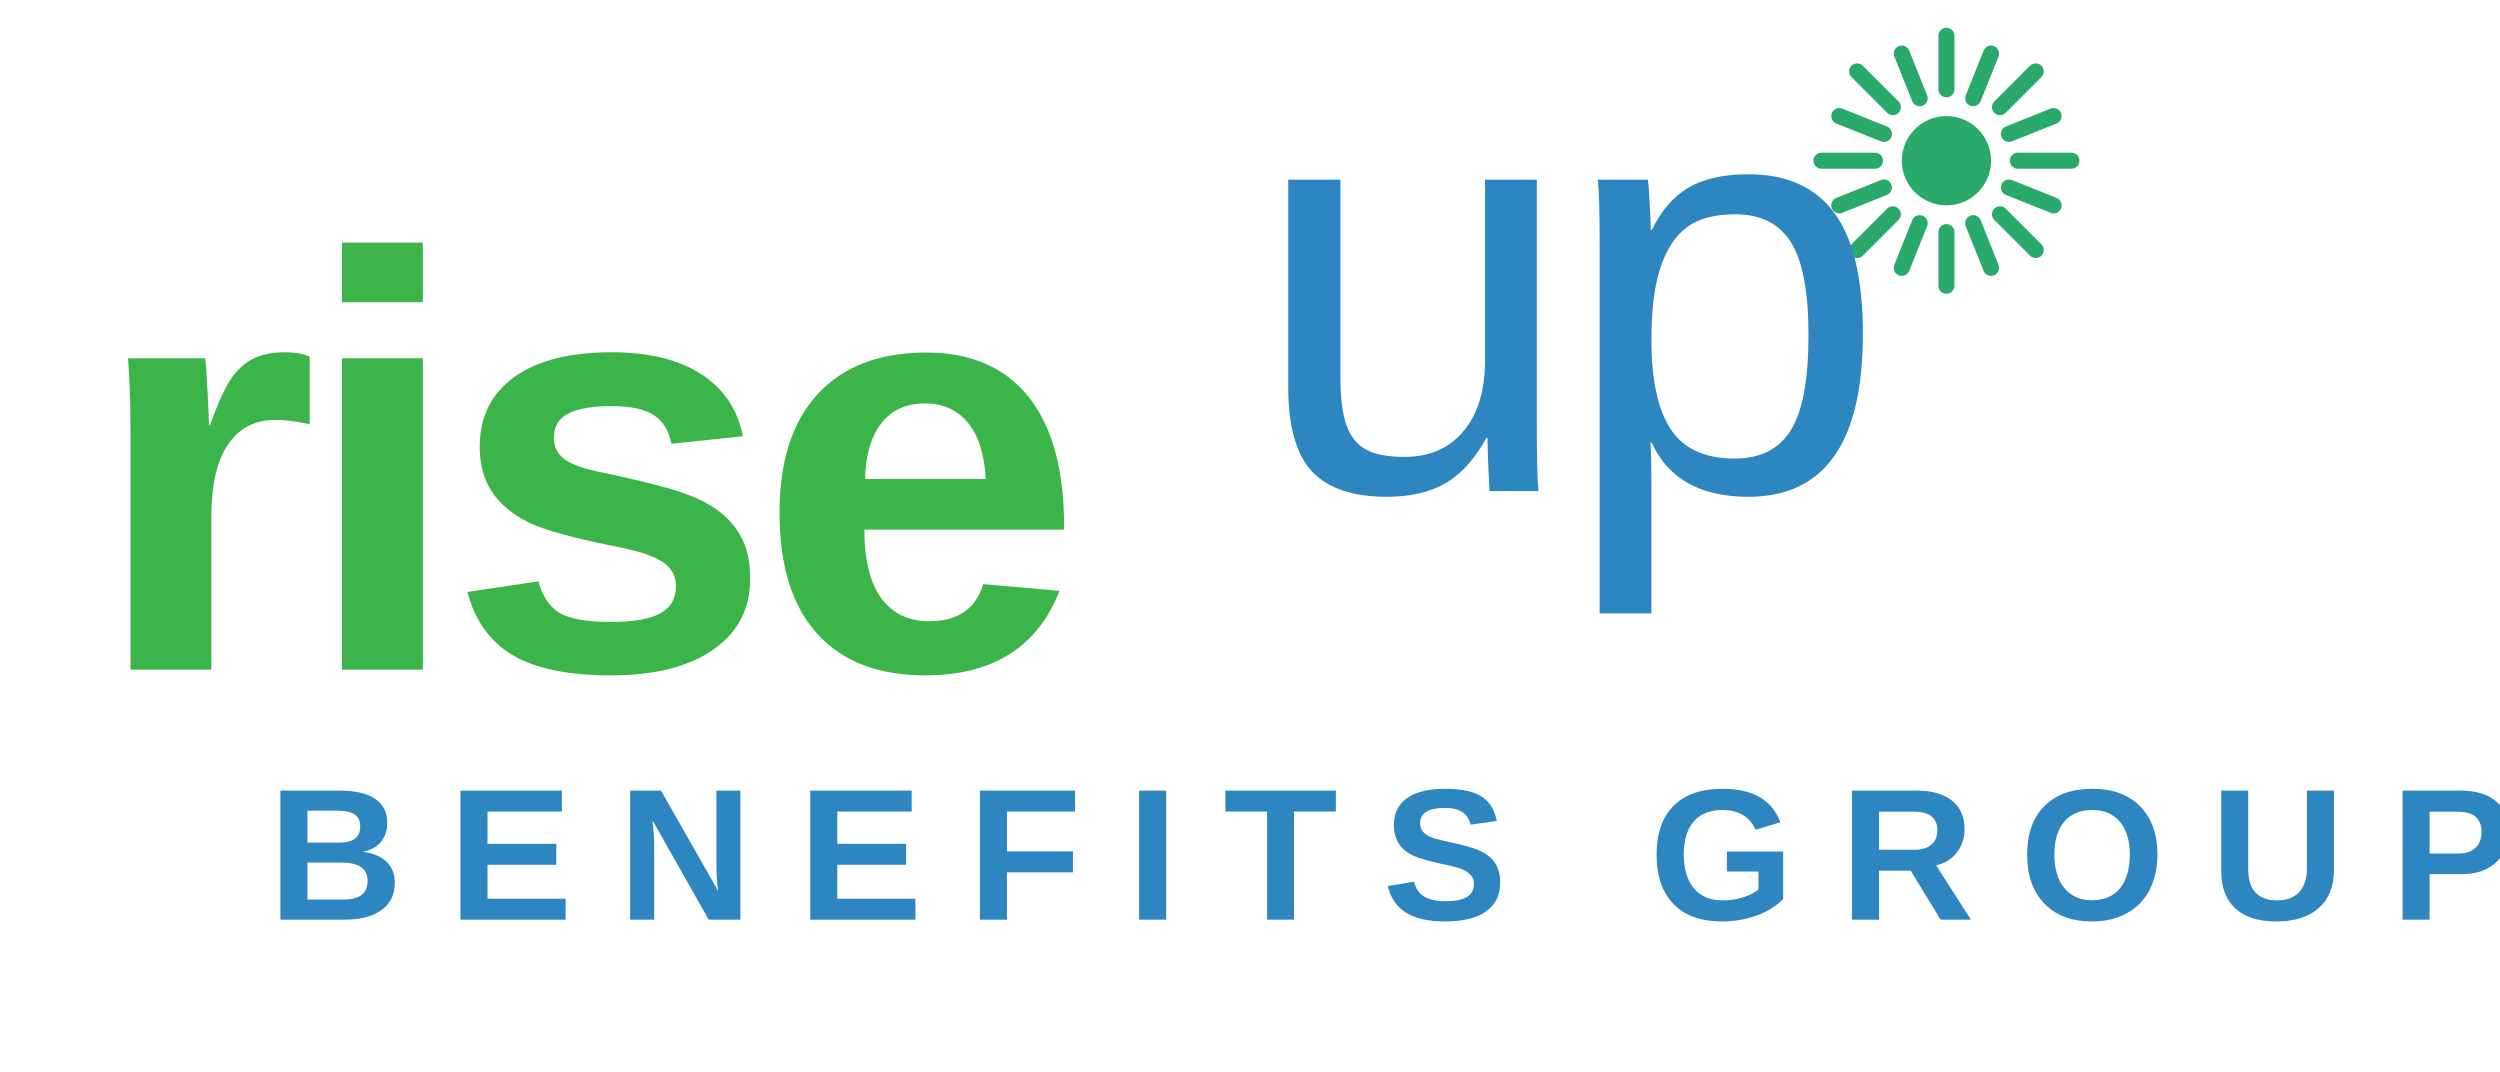
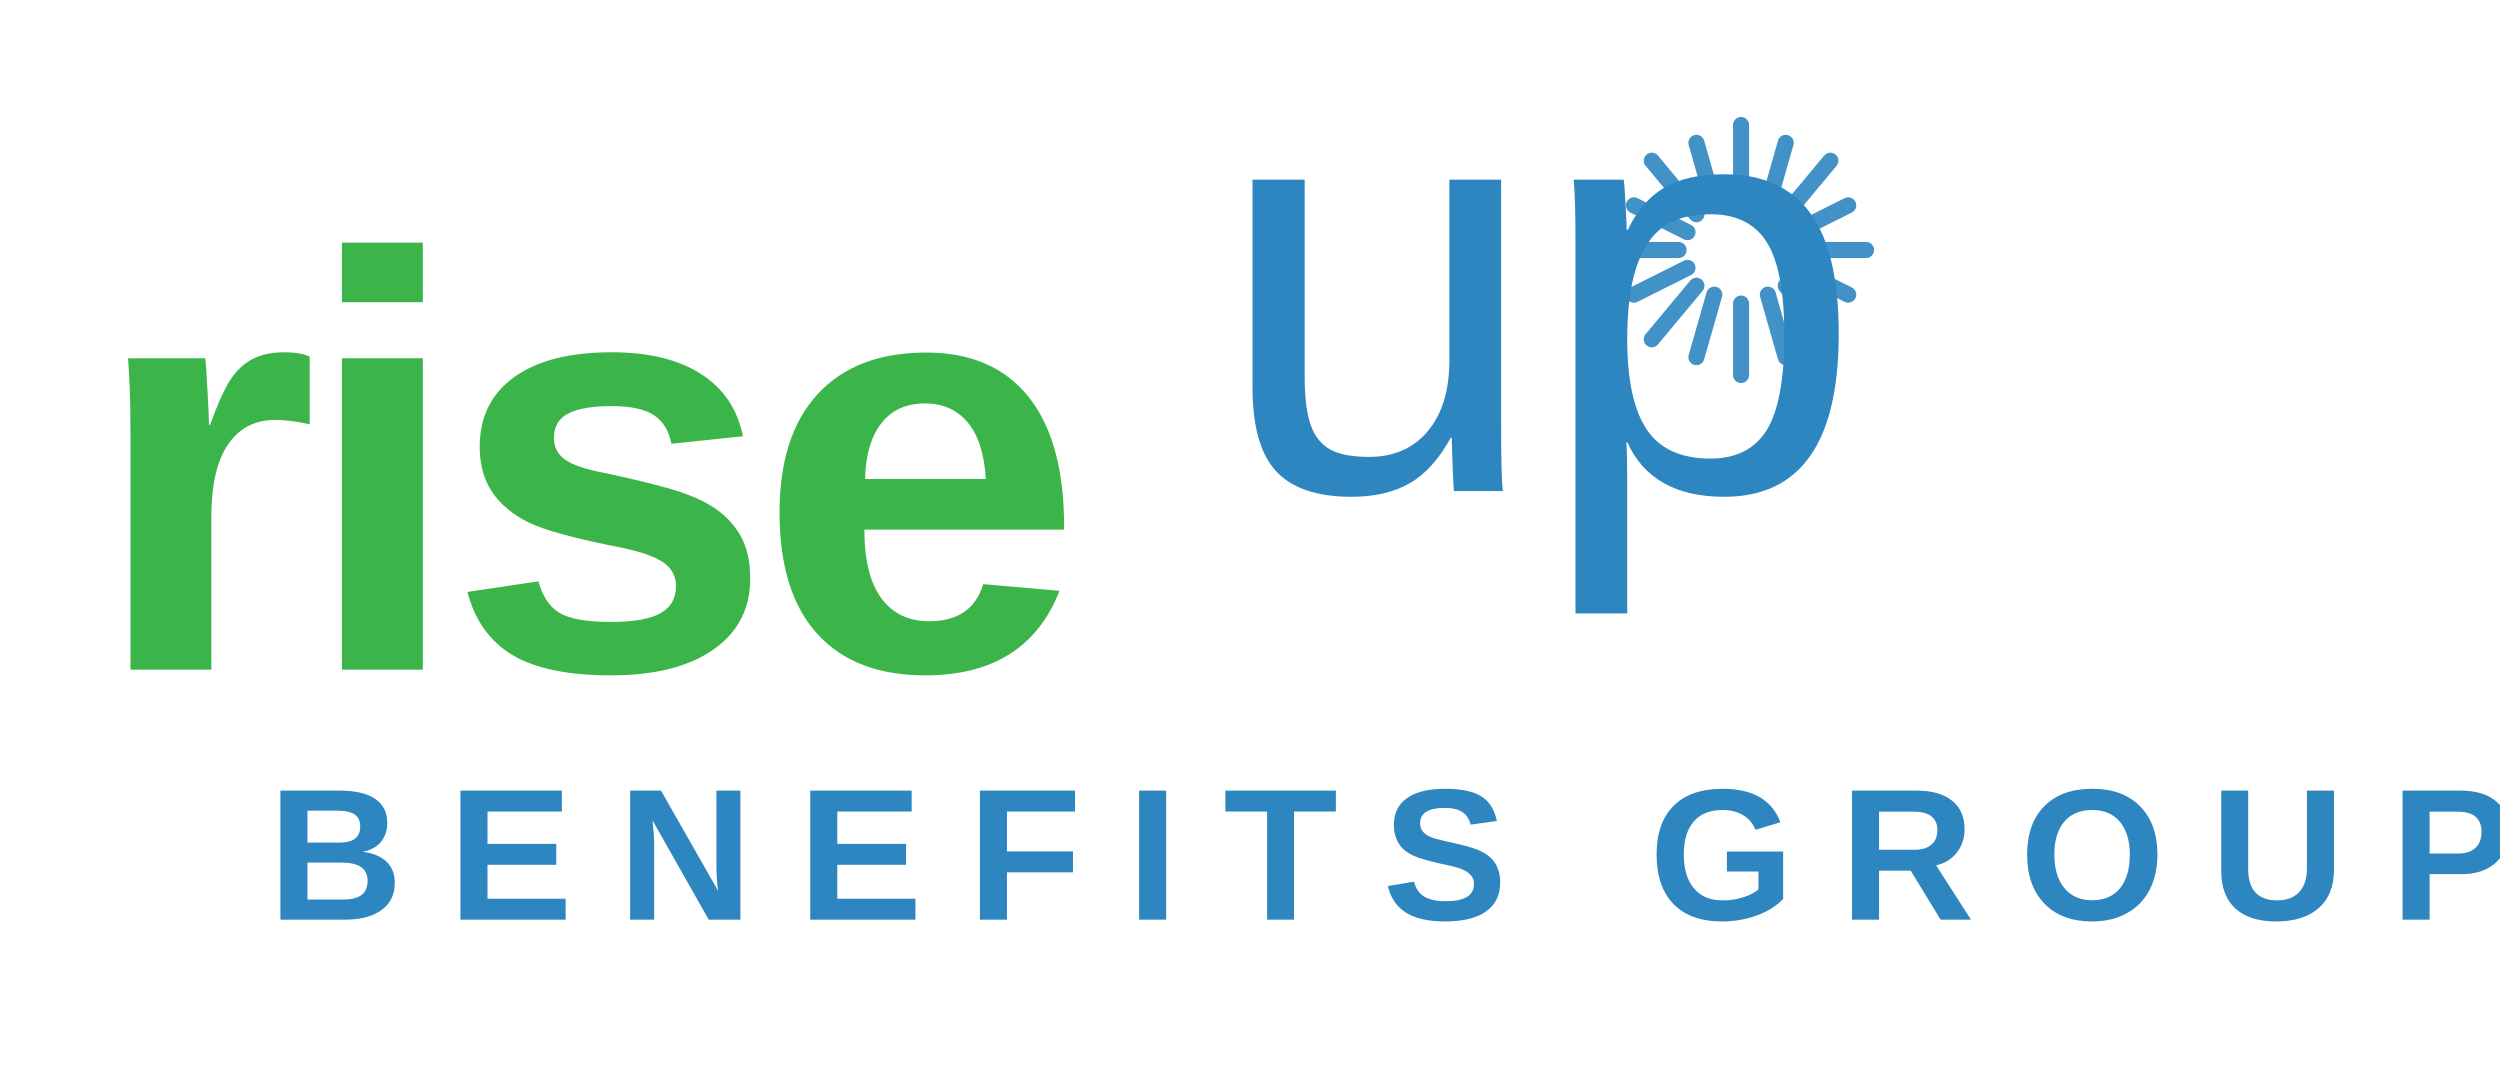
<svg xmlns="http://www.w3.org/2000/svg" viewBox="0 0 280 120" width="280" height="120">
-   <g transform="translate(218, 18)">
-     <circle cx="0" cy="0" r="5" fill="#2AAA6A" />
-     <g stroke="#2AAA6A" stroke-width="1.8" stroke-linecap="round">
-       <line x1="0" y1="-8" x2="0" y2="-14" />
-       <line x1="6" y1="-6" x2="10" y2="-10" />
-       <line x1="8" y1="0" x2="14" y2="0" />
-       <line x1="6" y1="6" x2="10" y2="10" />
-       <line x1="-6" y1="-6" x2="-10" y2="-10" />
-       <line x1="-8" y1="0" x2="-14" y2="0" />
-       <line x1="0" y1="8" x2="0" y2="14" />
-       <line x1="-6" y1="6" x2="-10" y2="10" />
-       <line x1="3" y1="-7" x2="5" y2="-12" />
-       <line x1="7" y1="-3" x2="12" y2="-5" />
-       <line x1="7" y1="3" x2="12" y2="5" />
-       <line x1="3" y1="7" x2="5" y2="12" />
-       <line x1="-3" y1="-7" x2="-5" y2="-12" />
-       <line x1="-7" y1="-3" x2="-12" y2="-5" />
-       <line x1="-7" y1="3" x2="-12" y2="5" />
-       <line x1="-3" y1="7" x2="-5" y2="12" />
-     </g>
+   <text x="10" y="75" font-family="Arial, Helvetica, sans-serif" font-size="66" font-weight="900" fill="#3BB54A" letter-spacing="-2">rise</text>
+   <text x="136" y="55" font-family="Arial, Helvetica, sans-serif" font-size="66" font-weight="400" fill="#2E86C1" letter-spacing="-2">u</text>
+   <text x="172" y="55" font-family="Arial, Helvetica, sans-serif" font-size="66" font-weight="400" fill="#2E86C1" letter-spacing="-2">p</text>
+   <g transform="translate(195, 28)" stroke="#2E86C1" stroke-width="1.8" stroke-linecap="round" opacity="0.9">
+     <line x1="0" y1="-6" x2="0" y2="-14" />
+     <line x1="5" y1="-4" x2="10" y2="-10" />
+     <line x1="7" y1="0" x2="14" y2="0" />
+     <line x1="5" y1="4" x2="10" y2="10" />
+     <line x1="-5" y1="-4" x2="-10" y2="-10" />
+     <line x1="-7" y1="0" x2="-14" y2="0" />
+     <line x1="-5" y1="4" x2="-10" y2="10" />
+     <line x1="0" y1="6" x2="0" y2="14" />
+     <line x1="3" y1="-5" x2="5" y2="-12" />
+     <line x1="6" y1="-2" x2="12" y2="-5" />
+     <line x1="6" y1="2" x2="12" y2="5" />
+     <line x1="3" y1="5" x2="5" y2="12" />
+     <line x1="-3" y1="-5" x2="-5" y2="-12" />
+     <line x1="-6" y1="-2" x2="-12" y2="-5" />
+     <line x1="-6" y1="2" x2="-12" y2="5" />
+     <line x1="-3" y1="5" x2="-5" y2="12" />
  </g>
-   <text x="10" y="75" font-family="Arial, Helvetica, sans-serif" font-size="66" font-weight="900" fill="#3BB54A" letter-spacing="-2">rise</text>
-   <text x="140" y="55" font-family="Arial, Helvetica, sans-serif" font-size="66" font-weight="400" fill="#2E86C1" letter-spacing="-2">up</text>
  <text x="30" y="103" font-family="Arial, Helvetica, sans-serif" font-size="21" font-weight="700" fill="#2E86C1" letter-spacing="5">BENEFITS GROUP</text>
</svg>
